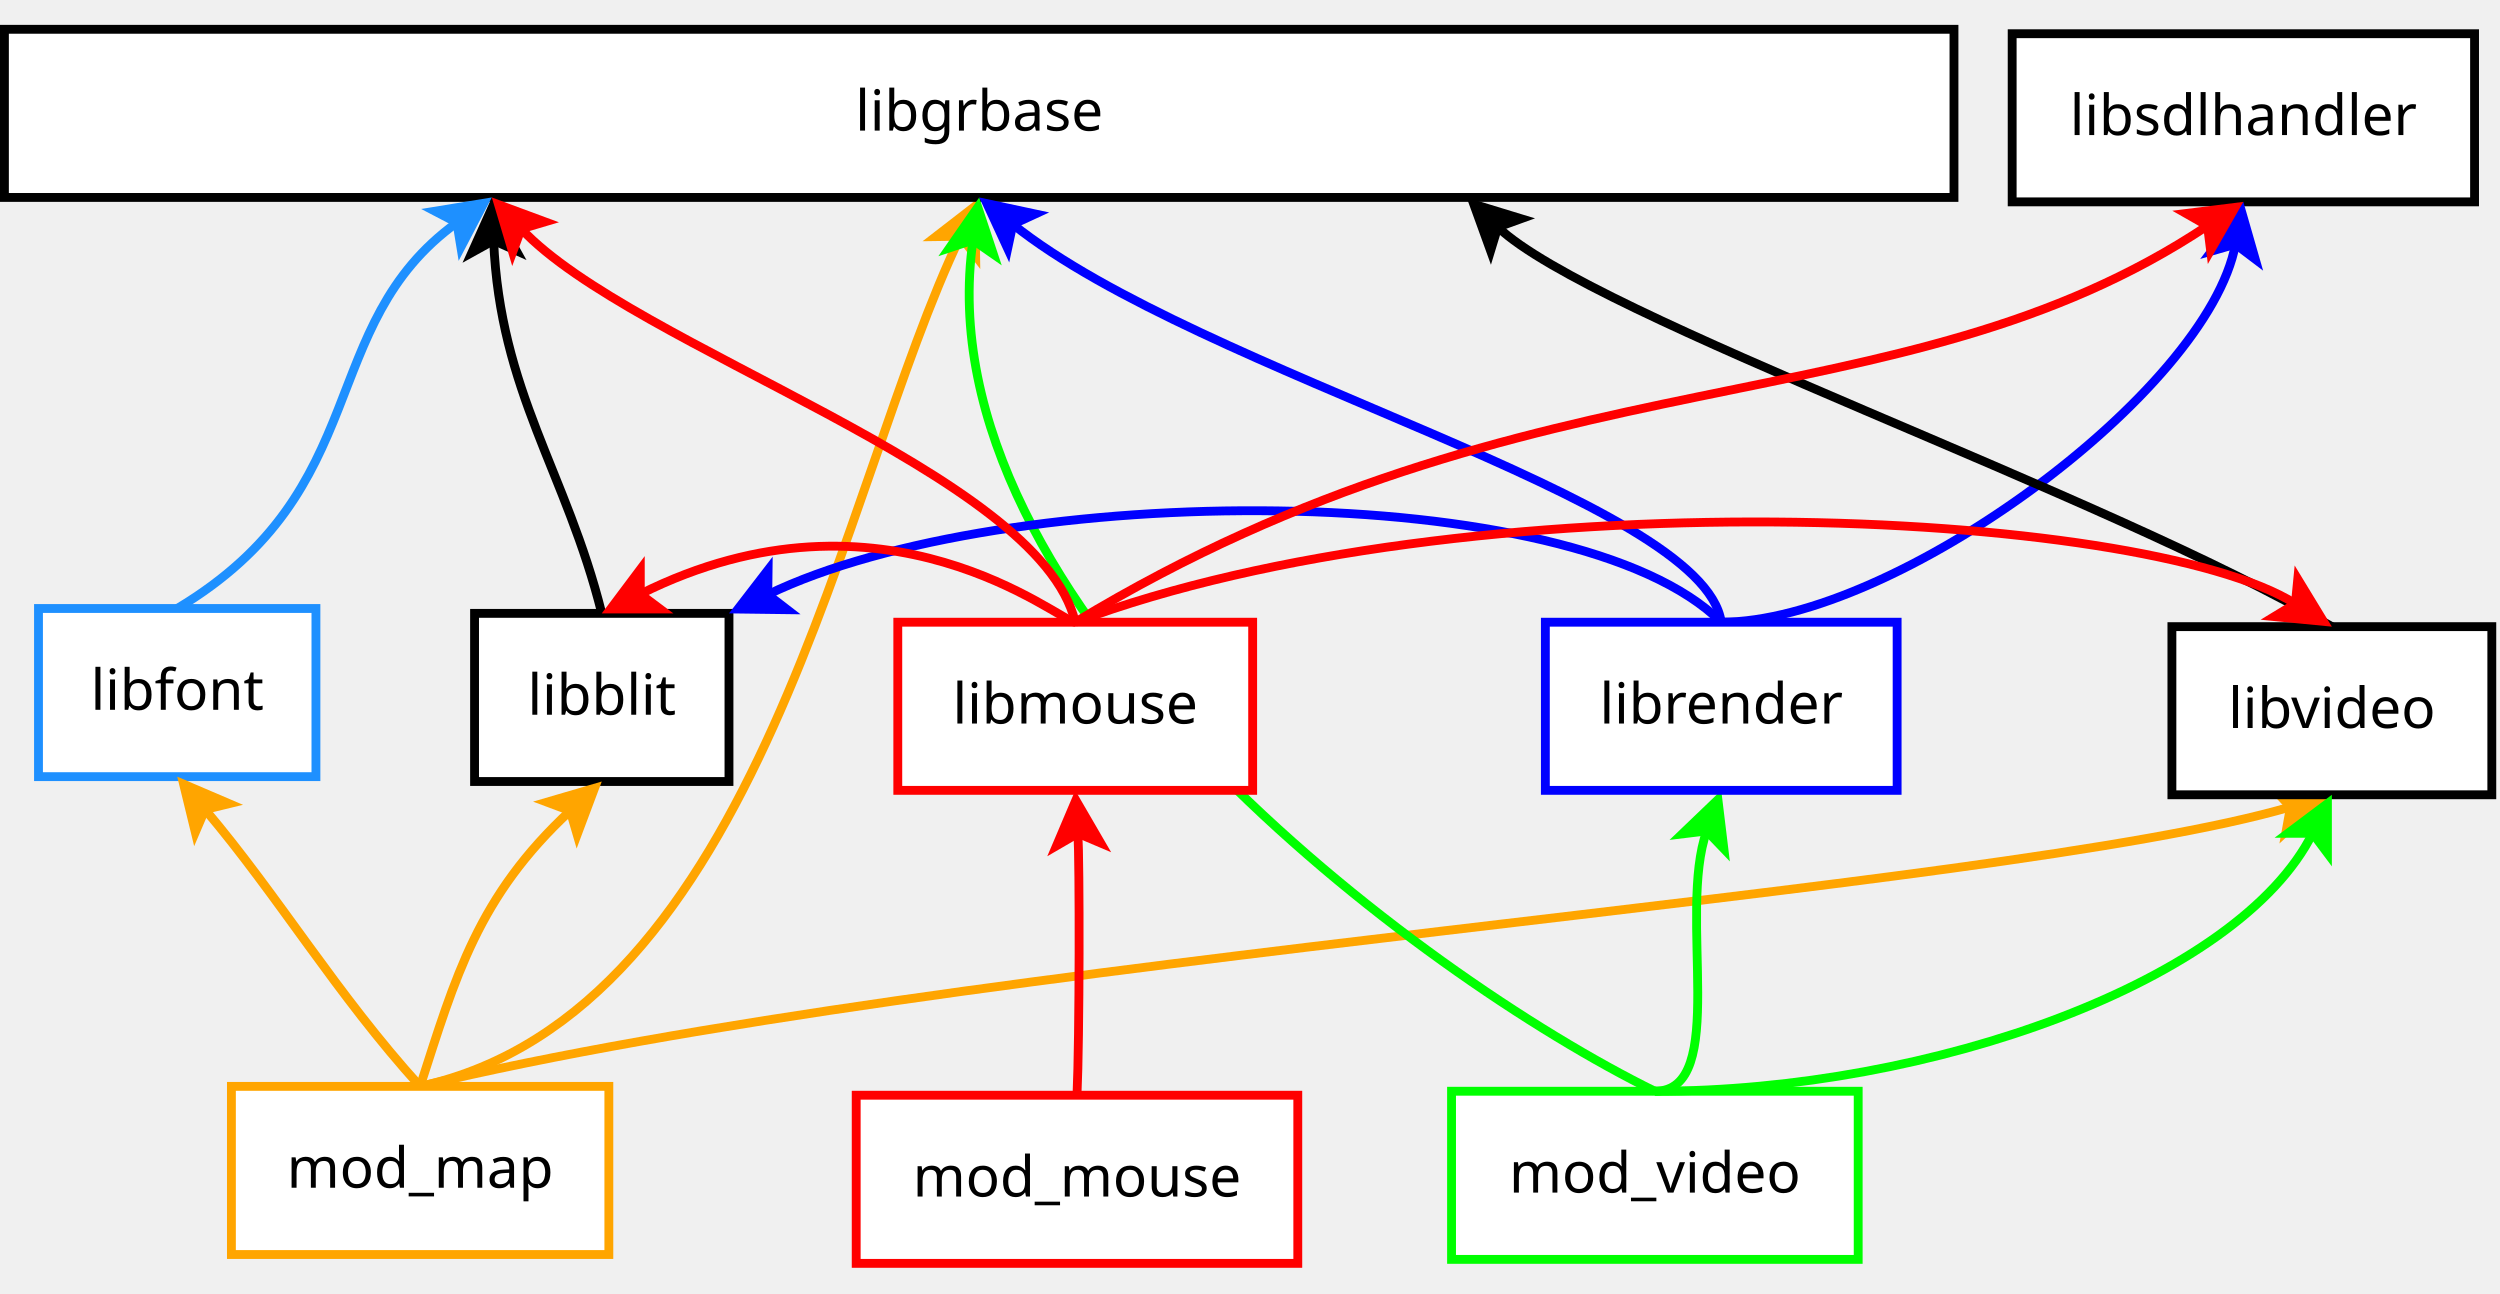
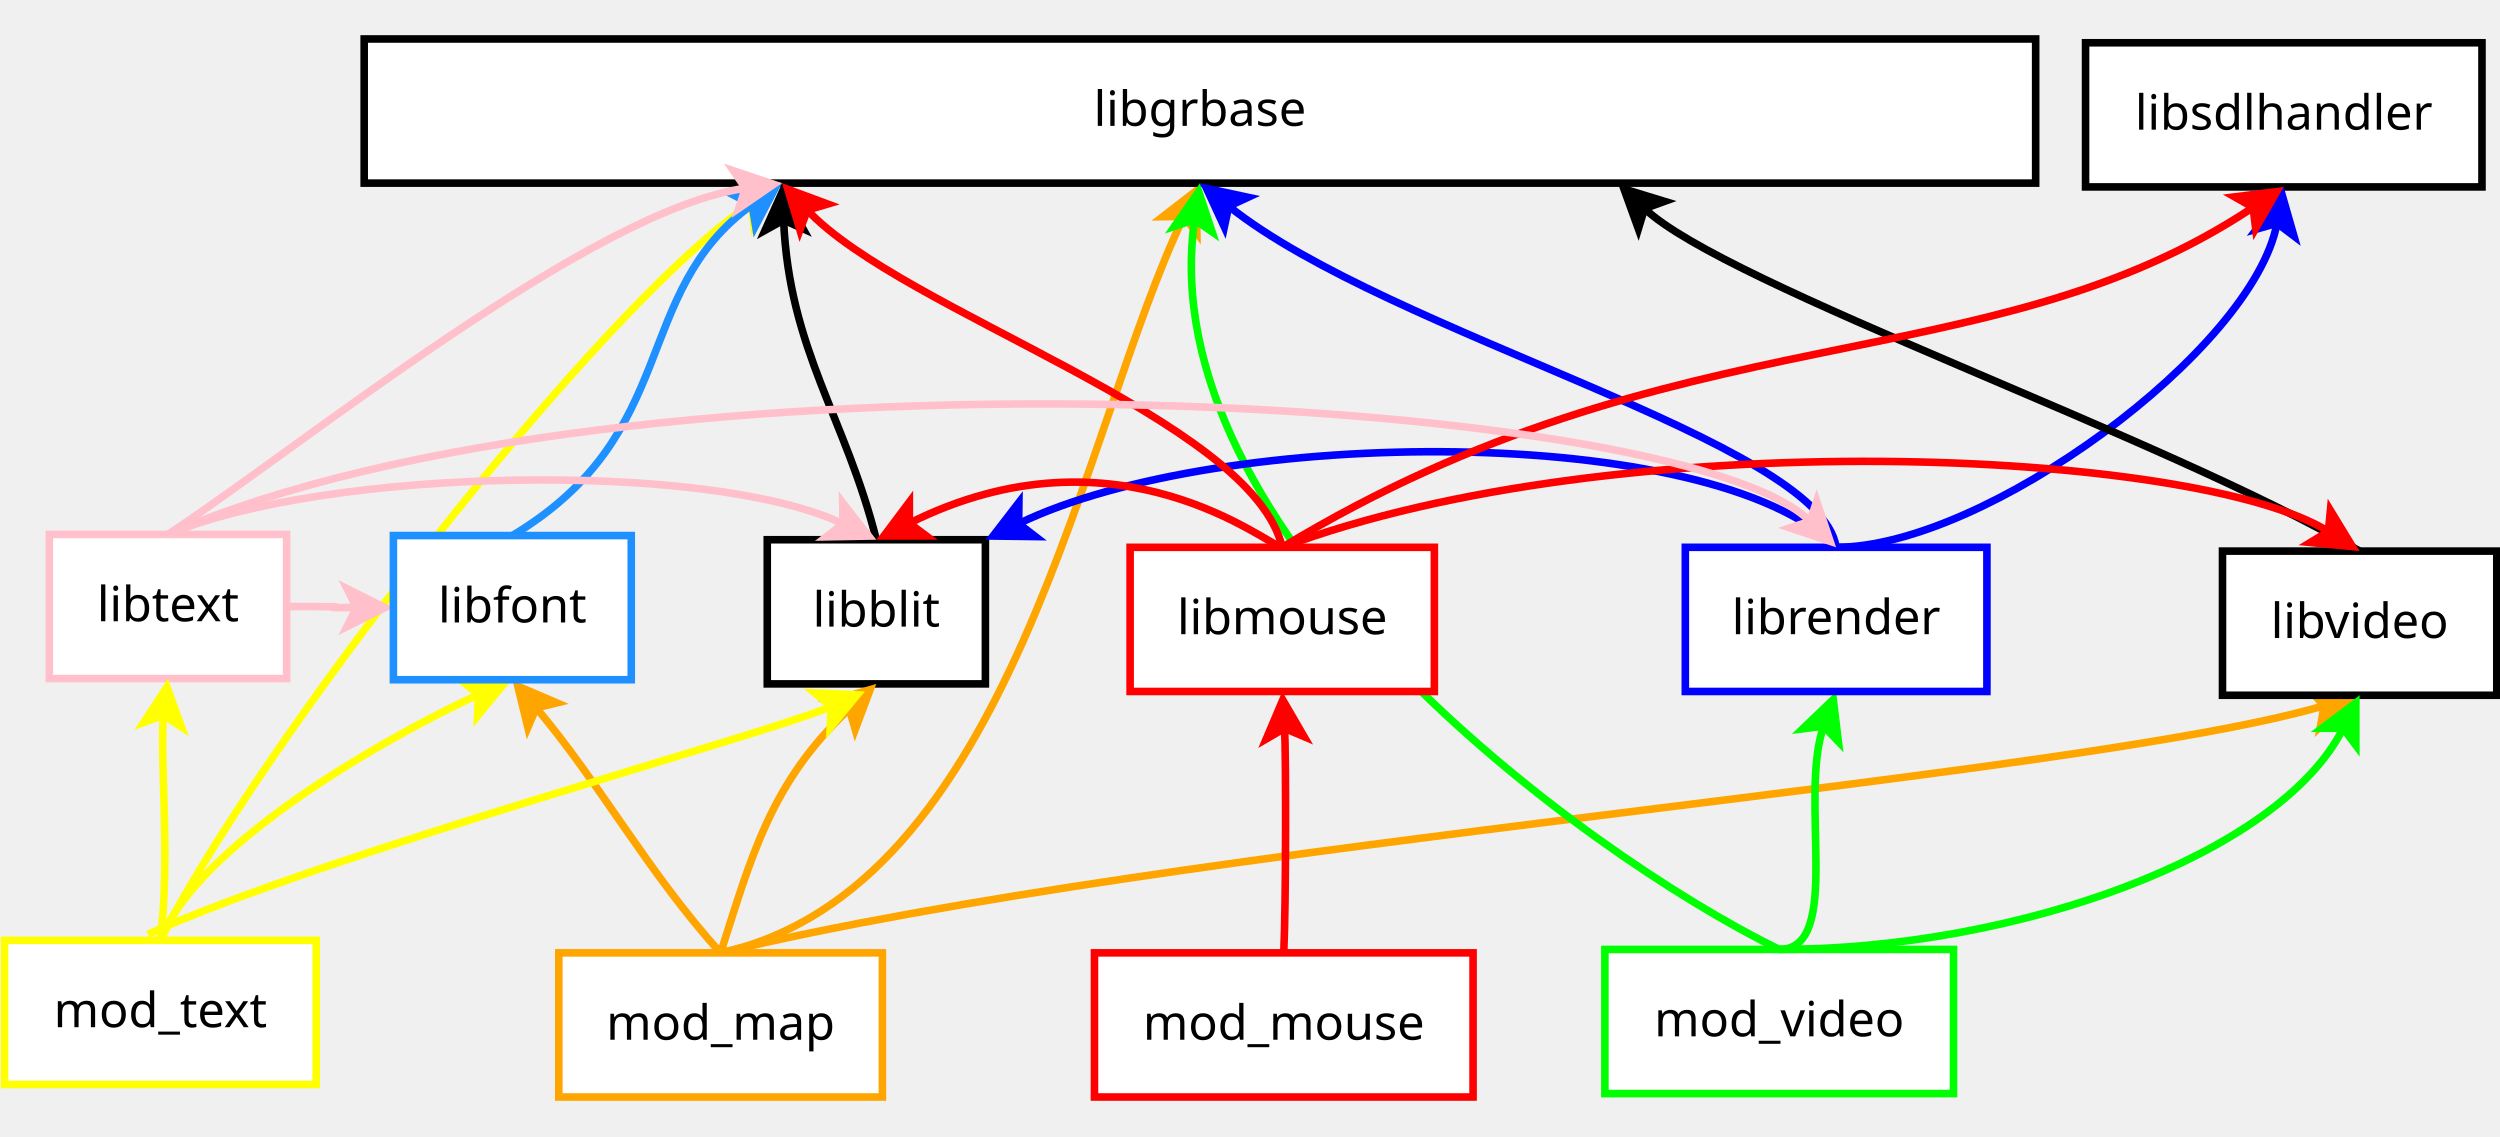
- <svg xmlns="http://www.w3.org/2000/svg" width="29cm" height="15cm" viewBox="121 60 565 281">
-   <g>
-     <path style="fill: none; fill-opacity:0; stroke-width: 2; stroke: #ffa500" d="M 215.95 299.9 C 293,283 311,164 338.076,107.772" />
+ <svg xmlns="http://www.w3.org/2000/svg" width="33cm" height="15cm" viewBox="26 60 659 281">
+   <g>
+     <path style="fill: none; fill-opacity:0; stroke-width: 2; stroke: #ffff00" d="M 68.275 298.6 C 93,249 184,131 224.041,104.389" />
+     <polygon style="fill: #ffff00" points="230.288,100.238 224.727,109.937 224.041,104.389 219.192,101.608 " />
+     <polygon style="fill: none; fill-opacity:0; stroke-width: 2; stroke: #ffff00" points="230.288,100.238 224.727,109.937 224.041,104.389 219.192,101.608 " />
+   </g>
+   <g>
+     <path style="fill: none; fill-opacity:0; stroke-width: 2; stroke: #ffa500" d="M 215.95 301.9 C 293,285 311,164 338.076,107.772" />
    <polygon style="fill: #ffa500" points="341.33,101.015 341.496,112.194 338.076,107.772 332.486,107.855 " />
    <polygon style="fill: none; fill-opacity:0; stroke-width: 2; stroke: #ffa500" points="341.33,101.015 341.496,112.194 338.076,107.772 332.486,107.855 " />
  </g>
  <g>
-     <path style="fill: none; fill-opacity:0; stroke-width: 2; stroke: #ffa500" d="M 215.95 299.9 C 336,271 573,256 638.658,236.74" />
+     <path style="fill: none; fill-opacity:0; stroke-width: 2; stroke: #ffa500" d="M 215.95 301.9 C 336,273 573,256 638.658,236.74" />
    <polygon style="fill: #ffa500" points="645.854,234.629 637.666,242.242 638.658,236.74 634.851,232.646 " />
    <polygon style="fill: none; fill-opacity:0; stroke-width: 2; stroke: #ffa500" points="645.854,234.629 637.666,242.242 638.658,236.74 634.851,232.646 " />
  </g>
  <g>
    <rect style="fill: #ffffff" x="122" y="61" width="440.6" height="38" />
    <rect style="fill: none; fill-opacity:0; stroke-width: 2; stroke: #000000" x="122" y="61" width="440.6" height="38" />
    <text style="fill: #000000;text-anchor:middle;font-size:12.8;font-family:sanserif;font-style:normal;font-weight:normal" x="342.3" y="83.9">
      <tspan x="342.3" y="83.9">libgrbase</tspan>
    </text>
  </g>
  <g>
    <rect style="fill: #ffffff" x="449.05" y="301" width="91.9" height="38" />
    <rect style="fill: none; fill-opacity:0; stroke-width: 2; stroke: #00ff00" x="449.05" y="301" width="91.9" height="38" />
    <text style="fill: #000000;text-anchor:middle;font-size:12.8;font-family:sanserif;font-style:normal;font-weight:normal" x="495" y="323.9">
      <tspan x="495" y="323.9">mod_video</tspan>
    </text>
  </g>
  <g>
    <rect style="fill: #ffffff" x="611.85" y="196" width="72.3" height="38" />
    <rect style="fill: none; fill-opacity:0; stroke-width: 2; stroke: #000000" x="611.85" y="196" width="72.3" height="38" />
    <text style="fill: #000000;text-anchor:middle;font-size:12.8;font-family:sanserif;font-style:normal;font-weight:normal" x="648" y="218.9">
      <tspan x="648" y="218.9">libvideo</tspan>
    </text>
  </g>
  <g>
    <path style="fill: none; fill-opacity:0; stroke-width: 2; stroke: #00ff00" d="M 495 301 C 442,275 329,191 340.907,108.636" />
    <polygon style="fill: #00ff00" points="341.98,101.213 345.498,111.826 340.907,108.636 335.601,110.395 " />
    <polygon style="fill: none; fill-opacity:0; stroke-width: 2; stroke: #00ff00" points="341.98,101.213 345.498,111.826 340.907,108.636 335.601,110.395 " />
  </g>
  <g>
    <path style="fill: none; fill-opacity:0; stroke-width: 2; stroke: #00ff00" d="M 495 301 C 511.932,301 500,261 506.725,242.169" />
    <polygon style="fill: #00ff00" points="509.248,235.106 510.593,246.205 506.725,242.169 501.176,242.842 " />
    <polygon style="fill: none; fill-opacity:0; stroke-width: 2; stroke: #00ff00" points="509.248,235.106 510.593,246.205 506.725,242.169 501.176,242.842 " />
  </g>
  <g>
    <path style="fill: none; fill-opacity:0; stroke-width: 2; stroke: #00ff00" d="M 495 301 C 557.748,301 627,276 643.646,242.708" />
    <polygon style="fill: #00ff00" points="647,236 647,247.18 643.646,242.708 638.056,242.708 " />
    <polygon style="fill: none; fill-opacity:0; stroke-width: 2; stroke: #00ff00" points="647,236 647,247.18 643.646,242.708 638.056,242.708 " />
  </g>
  <g>
    <rect style="fill: #ffffff" x="575.75" y="62" width="104.5" height="38" />
    <rect style="fill: none; fill-opacity:0; stroke-width: 2; stroke: #000000" x="575.75" y="62" width="104.5" height="38" />
    <text style="fill: #000000;text-anchor:middle;font-size:12.8;font-family:sanserif;font-style:normal;font-weight:normal" x="628" y="84.9">
      <tspan x="628" y="84.9">libsdlhandler</tspan>
    </text>
  </g>
  <g>
    <rect style="fill: #ffffff" x="228.25" y="193" width="57.5" height="38" />
    <rect style="fill: none; fill-opacity:0; stroke-width: 2; stroke: #000000" x="228.25" y="193" width="57.5" height="38" />
    <text style="fill: #000000;text-anchor:middle;font-size:12.8;font-family:sanserif;font-style:normal;font-weight:normal" x="257" y="215.9">
      <tspan x="257" y="215.9">libblit</tspan>
    </text>
  </g>
  <g>
    <path style="fill: none; fill-opacity:0; stroke-width: 2; stroke: #0000ff" d="M 510 195 C 477,162 347.75,163 294.514,188.759" />
    <polygon style="fill: #0000ff" points="287.763,192.026 294.587,183.17 294.514,188.759 298.942,192.171 " />
    <polygon style="fill: none; fill-opacity:0; stroke-width: 2; stroke: #0000ff" points="287.763,192.026 294.587,183.17 294.514,188.759 298.942,192.171 " />
  </g>
  <g>
    <path style="fill: none; fill-opacity:0; stroke-width: 2; stroke: #000000" d="M 257 193 C 249,161 234,143 232.559,108.727" />
    <polygon style="fill: #000000" points="232.244,101.234 237.66,111.015 232.559,108.727 227.668,111.435 " />
    <polygon style="fill: none; fill-opacity:0; stroke-width: 2; stroke: #000000" points="232.244,101.234 237.66,111.015 232.559,108.727 227.668,111.435 " />
  </g>
  <g>
    <path style="fill: none; fill-opacity:0; stroke-width: 2; stroke: #0000ff" d="M 510 195 C 549.176,195 620,143 626.219,109.572" />
    <polygon style="fill: #0000ff" points="627.591,102.198 630.678,112.944 626.219,109.572 620.846,111.115 " />
    <polygon style="fill: none; fill-opacity:0; stroke-width: 2; stroke: #0000ff" points="627.591,102.198 630.678,112.944 626.219,109.572 620.846,111.115 " />
  </g>
  <g>
    <path style="fill: none; fill-opacity:0; stroke-width: 2; stroke: #0000ff" d="M 510 195 C 506,167 392.3,139 349.903,105.082" />
    <polygon style="fill: #0000ff" points="344.046,100.397 354.978,102.739 349.903,105.082 348.731,110.548 " />
    <polygon style="fill: none; fill-opacity:0; stroke-width: 2; stroke: #0000ff" points="344.046,100.397 354.978,102.739 349.903,105.082 348.731,110.548 " />
  </g>
  <g>
    <path style="fill: none; fill-opacity:0; stroke-width: 2; stroke: #000000" d="M 648 196 C 597,166 480.85,126 459.506,105.708" />
    <polygon style="fill: #000000" points="454.071,100.541 464.763,103.807 459.506,105.708 457.873,111.055 " />
    <polygon style="fill: none; fill-opacity:0; stroke-width: 2; stroke: #000000" points="454.071,100.541 464.763,103.807 459.506,105.708 457.873,111.055 " />
  </g>
  <g>
    <rect style="fill: #ffffff" x="323.9" y="195" width="80.2" height="38" />
    <rect style="fill: none; fill-opacity:0; stroke-width: 2; stroke: #ff0000" x="323.9" y="195" width="80.2" height="38" />
    <text style="fill: #000000;text-anchor:middle;font-size:12.8;font-family:sanserif;font-style:normal;font-weight:normal" x="364" y="217.9">
      <tspan x="364" y="217.9">libmouse</tspan>
    </text>
  </g>
  <g>
    <path style="fill: none; fill-opacity:0; stroke-width: 2; stroke: #ff0000" d="M 364 195 C 356,161 264,133 238.806,106.105" />
    <polygon style="fill: #ff0000" points="233.679,100.632 244.164,104.512 238.806,106.105 236.866,111.348 " />
    <polygon style="fill: none; fill-opacity:0; stroke-width: 2; stroke: #ff0000" points="233.679,100.632 244.164,104.512 238.806,106.105 236.866,111.348 " />
  </g>
  <g>
    <path style="fill: none; fill-opacity:0; stroke-width: 2; stroke: #ff0000" d="M 364 195 C 360.68,195 321,161 265.708,188.646" />
    <polygon style="fill: #ff0000" points="259,192 265.708,183.056 265.708,188.646 270.18,192 " />
    <polygon style="fill: none; fill-opacity:0; stroke-width: 2; stroke: #ff0000" points="259,192 265.708,183.056 265.708,188.646 270.18,192 " />
  </g>
  <g>
    <path style="fill: none; fill-opacity:0; stroke-width: 2; stroke: #ff0000" d="M 364 195 C 468,132 550,152 619.899,105.401" />
    <polygon style="fill: #ff0000" points="626.139,101.24 620.592,110.948 619.899,105.401 615.045,102.627 " />
    <polygon style="fill: none; fill-opacity:0; stroke-width: 2; stroke: #ff0000" points="626.139,101.24 620.592,110.948 619.899,105.401 615.045,102.627 " />
  </g>
  <g>
    <path style="fill: none; fill-opacity:0; stroke-width: 2; stroke: #ff0000" d="M 364 195 C 452,162 605,169 639.755,190.823" />
    <polygon style="fill: #ff0000" points="646.106,194.811 634.979,193.728 639.755,190.823 640.296,185.259 " />
    <polygon style="fill: none; fill-opacity:0; stroke-width: 2; stroke: #ff0000" points="646.106,194.811 634.979,193.728 639.755,190.823 640.296,185.259 " />
  </g>
  <g>
    <rect style="fill: #ffffff" x="470.25" y="195" width="79.5" height="38" />
    <rect style="fill: none; fill-opacity:0; stroke-width: 2; stroke: #0000ff" x="470.25" y="195" width="79.5" height="38" />
    <text style="fill: #000000;text-anchor:middle;font-size:12.8;font-family:sanserif;font-style:normal;font-weight:normal" x="510" y="217.9">
      <tspan x="510" y="217.9">librender</tspan>
    </text>
  </g>
  <g>
    <rect style="fill: #ffffff" x="314.5" y="301.9" width="99.8" height="38" />
    <rect style="fill: none; fill-opacity:0; stroke-width: 2; stroke: #ff0000" x="314.5" y="301.9" width="99.8" height="38" />
    <text style="fill: #000000;text-anchor:middle;font-size:12.8;font-family:sanserif;font-style:normal;font-weight:normal" x="364.4" y="324.8">
      <tspan x="364.4" y="324.8">mod_mouse</tspan>
    </text>
  </g>
  <g>
    <path style="fill: none; fill-opacity:0; stroke-width: 2; stroke: #ff0000" d="M 364.4 301.9 C 365,289 365,249 364.607,242.717" />
    <polygon style="fill: #ff0000" points="364.139,235.232 369.754,244.9 364.607,242.717 359.773,245.524 " />
    <polygon style="fill: none; fill-opacity:0; stroke-width: 2; stroke: #ff0000" points="364.139,235.232 369.754,244.9 364.607,242.717 359.773,245.524 " />
  </g>
  <g>
+     <path style="fill: none; fill-opacity:0; stroke-width: 2; stroke: #1e90ff" d="M 161.05 191.9 C 206,165 192,128 224.257,104.701" />
+     <polygon style="fill: #1e90ff" points="230.337,100.309 225.158,110.218 224.257,104.701 219.303,102.111 " />
+     <polygon style="fill: none; fill-opacity:0; stroke-width: 2; stroke: #1e90ff" points="230.337,100.309 225.158,110.218 224.257,104.701 219.303,102.111 " />
+   </g>
+   <g>
+     <rect style="fill: #ffffff" x="173.3" y="301.9" width="85.3" height="38" />
+     <rect style="fill: none; fill-opacity:0; stroke-width: 2; stroke: #ffa500" x="173.3" y="301.9" width="85.3" height="38" />
+     <text style="fill: #000000;text-anchor:middle;font-size:12.8;font-family:sanserif;font-style:normal;font-weight:normal" x="215.95" y="324.8">
+       <tspan x="215.95" y="324.8">mod_map</tspan>
+     </text>
+   </g>
+   <g>
+     <path style="fill: none; fill-opacity:0; stroke-width: 2; stroke: #ffa500" d="M 215.95 301.9 C 197,281 184,257 167.342,237.33" />
+     <polygon style="fill: #ffa500" points="162.495,231.606 172.773,236.006 167.342,237.33 165.142,242.469 " />
+     <polygon style="fill: none; fill-opacity:0; stroke-width: 2; stroke: #ffa500" points="162.495,231.606 172.773,236.006 167.342,237.33 165.142,242.469 " />
+   </g>
+   <g>
+     <path style="fill: none; fill-opacity:0; stroke-width: 2; stroke: #ffa500" d="M 215.95 301.9 C 224,277 229,257 249.865,237.625" />
+     <polygon style="fill: #ffa500" points="255.361,232.522 251.436,242.99 249.865,237.625 244.631,235.662 " />
+     <polygon style="fill: none; fill-opacity:0; stroke-width: 2; stroke: #ffa500" points="255.361,232.522 251.436,242.99 249.865,237.625 244.631,235.662 " />
+   </g>
+   <g>
+     <rect style="fill: #ffffff" x="39" y="191.6" width="62.55" height="38" />
+     <rect style="fill: none; fill-opacity:0; stroke-width: 2; stroke: #ffc0cb" x="39" y="191.6" width="62.55" height="38" />
+     <text style="fill: #000000;text-anchor:middle;font-size:12.8;font-family:sanserif;font-style:normal;font-weight:normal" x="70.275" y="214.5">
+       <tspan x="70.275" y="214.5">libtext</tspan>
+     </text>
+   </g>
+   <g>
+     <path style="fill: none; fill-opacity:0; stroke-width: 2; stroke: #ffc0cb" d="M 70.275 191.6 C 106,168 182,106 222.507,100.346" />
+     <polygon style="fill: #ffc0cb" points="229.935,99.309 220.723,105.644 222.507,100.346 219.34,95.74 " />
+     <polygon style="fill: none; fill-opacity:0; stroke-width: 2; stroke: #ffc0cb" points="229.935,99.309 220.723,105.644 222.507,100.346 219.34,95.74 " />
+   </g>
+   <g>
+     <rect style="fill: #ffffff" x="27.2" y="298.6" width="82.15" height="38" />
+     <rect style="fill: none; fill-opacity:0; stroke-width: 2; stroke: #ffff00" x="27.2" y="298.6" width="82.15" height="38" />
+     <text style="fill: #000000;text-anchor:middle;font-size:12.8;font-family:sanserif;font-style:normal;font-weight:normal" x="68.275" y="321.5">
+       <tspan x="68.275" y="321.5">mod_text</tspan>
+     </text>
+   </g>
+   <g>
+     <path style="fill: none; fill-opacity:0; stroke-width: 2; stroke: #ffc0cb" d="M 101.55 210.6 C 128.342,210.6 102.908,210.9 119.964,210.9" />
+     <polygon style="fill: #ffc0cb" points="127.464,210.9 117.464,215.9 119.964,210.9 117.464,205.9 " />
+     <polygon style="fill: none; fill-opacity:0; stroke-width: 2; stroke: #ffc0cb" points="127.464,210.9 117.464,215.9 119.964,210.9 117.464,205.9 " />
+   </g>
+   <g>
+     <path style="fill: none; fill-opacity:0; stroke-width: 2; stroke: #ffc0cb" d="M 70.275 191.6 C 112,174 213,172 248.213,188.806" />
+     <polygon style="fill: #ffc0cb" points="254.982,192.037 243.804,192.242 248.213,188.806 248.111,183.217 " />
+     <polygon style="fill: none; fill-opacity:0; stroke-width: 2; stroke: #ffc0cb" points="254.982,192.037 243.804,192.242 248.213,188.806 248.111,183.217 " />
+   </g>
+   <g>
+     <path style="fill: none; fill-opacity:0; stroke-width: 2; stroke: #ffc0cb" d="M 70.275 191.6 C 190,139 469,154 503.116,188.116" />
+     <polygon style="fill: #ffc0cb" points="508.419,193.419 497.812,189.883 503.116,188.116 504.883,182.812 " />
+     <polygon style="fill: none; fill-opacity:0; stroke-width: 2; stroke: #ffc0cb" points="508.419,193.419 497.812,189.883 503.116,188.116 504.883,182.812 " />
+   </g>
+   <g>
+     <path style="fill: none; fill-opacity:0; stroke-width: 2; stroke: #ffff00" d="M 68.275 298.6 C 71,277 68,249 69.141,239.27" />
+     <polygon style="fill: #ffff00" points="70.015,231.821 73.816,242.335 69.141,239.27 63.884,241.17 " />
+     <polygon style="fill: none; fill-opacity:0; stroke-width: 2; stroke: #ffff00" points="70.015,231.821 73.816,242.335 69.141,239.27 63.884,241.17 " />
+   </g>
+   <g>
+     <path style="fill: none; fill-opacity:0; stroke-width: 2; stroke: #ffff00" d="M 68.275 298.6 C 79,271 136,241 152.149,233.844" />
+     <polygon style="fill: #ffff00" points="159.006,230.806 151.889,239.428 152.149,233.844 147.837,230.286 " />
+     <polygon style="fill: none; fill-opacity:0; stroke-width: 2; stroke: #ffff00" points="159.006,230.806 151.889,239.428 152.149,233.844 147.837,230.286 " />
+   </g>
+   <g>
+     <path style="fill: none; fill-opacity:0; stroke-width: 2; stroke: #ffff00" d="M 65 297 C 111,276 228.95,244.1 245.099,236.944" />
+     <polygon style="fill: #ffff00" points="251.956,233.906 244.839,242.528 245.099,236.944 240.787,233.386 " />
+     <polygon style="fill: none; fill-opacity:0; stroke-width: 2; stroke: #ffff00" points="251.956,233.906 244.839,242.528 245.099,236.944 240.787,233.386 " />
+   </g>
+   <g>
    <rect style="fill: #ffffff" x="129.7" y="191.9" width="62.7" height="38" />
    <rect style="fill: none; fill-opacity:0; stroke-width: 2; stroke: #1e90ff" x="129.7" y="191.9" width="62.7" height="38" />
    <text style="fill: #000000;text-anchor:middle;font-size:12.8;font-family:sanserif;font-style:normal;font-weight:normal" x="161.05" y="214.8">
      <tspan x="161.05" y="214.8">libfont</tspan>
    </text>
  </g>
-   <g>
-     <path style="fill: none; fill-opacity:0; stroke-width: 2; stroke: #1e90ff" d="M 161.05 191.9 C 206,165 192,128 224.257,104.701" />
-     <polygon style="fill: #1e90ff" points="230.337,100.309 225.158,110.218 224.257,104.701 219.303,102.111 " />
-     <polygon style="fill: none; fill-opacity:0; stroke-width: 2; stroke: #1e90ff" points="230.337,100.309 225.158,110.218 224.257,104.701 219.303,102.111 " />
-   </g>
-   <g>
-     <rect style="fill: #ffffff" x="173.3" y="299.9" width="85.3" height="38" />
-     <rect style="fill: none; fill-opacity:0; stroke-width: 2; stroke: #ffa500" x="173.3" y="299.9" width="85.3" height="38" />
-     <text style="fill: #000000;text-anchor:middle;font-size:12.8;font-family:sanserif;font-style:normal;font-weight:normal" x="215.95" y="322.8">
-       <tspan x="215.95" y="322.8">mod_map</tspan>
-     </text>
-   </g>
-   <g>
-     <path style="fill: none; fill-opacity:0; stroke-width: 2; stroke: #ffa500" d="M 215.95 299.9 C 197,279 184,257 167.342,237.33" />
-     <polygon style="fill: #ffa500" points="162.495,231.606 172.773,236.006 167.342,237.33 165.142,242.469 " />
-     <polygon style="fill: none; fill-opacity:0; stroke-width: 2; stroke: #ffa500" points="162.495,231.606 172.773,236.006 167.342,237.33 165.142,242.469 " />
-   </g>
-   <g>
-     <path style="fill: none; fill-opacity:0; stroke-width: 2; stroke: #ffa500" d="M 215.95 299.9 C 224,275 229,257 249.865,237.625" />
-     <polygon style="fill: #ffa500" points="255.361,232.522 251.436,242.99 249.865,237.625 244.631,235.662 " />
-     <polygon style="fill: none; fill-opacity:0; stroke-width: 2; stroke: #ffa500" points="255.361,232.522 251.436,242.99 249.865,237.625 244.631,235.662 " />
-   </g>
</svg>
